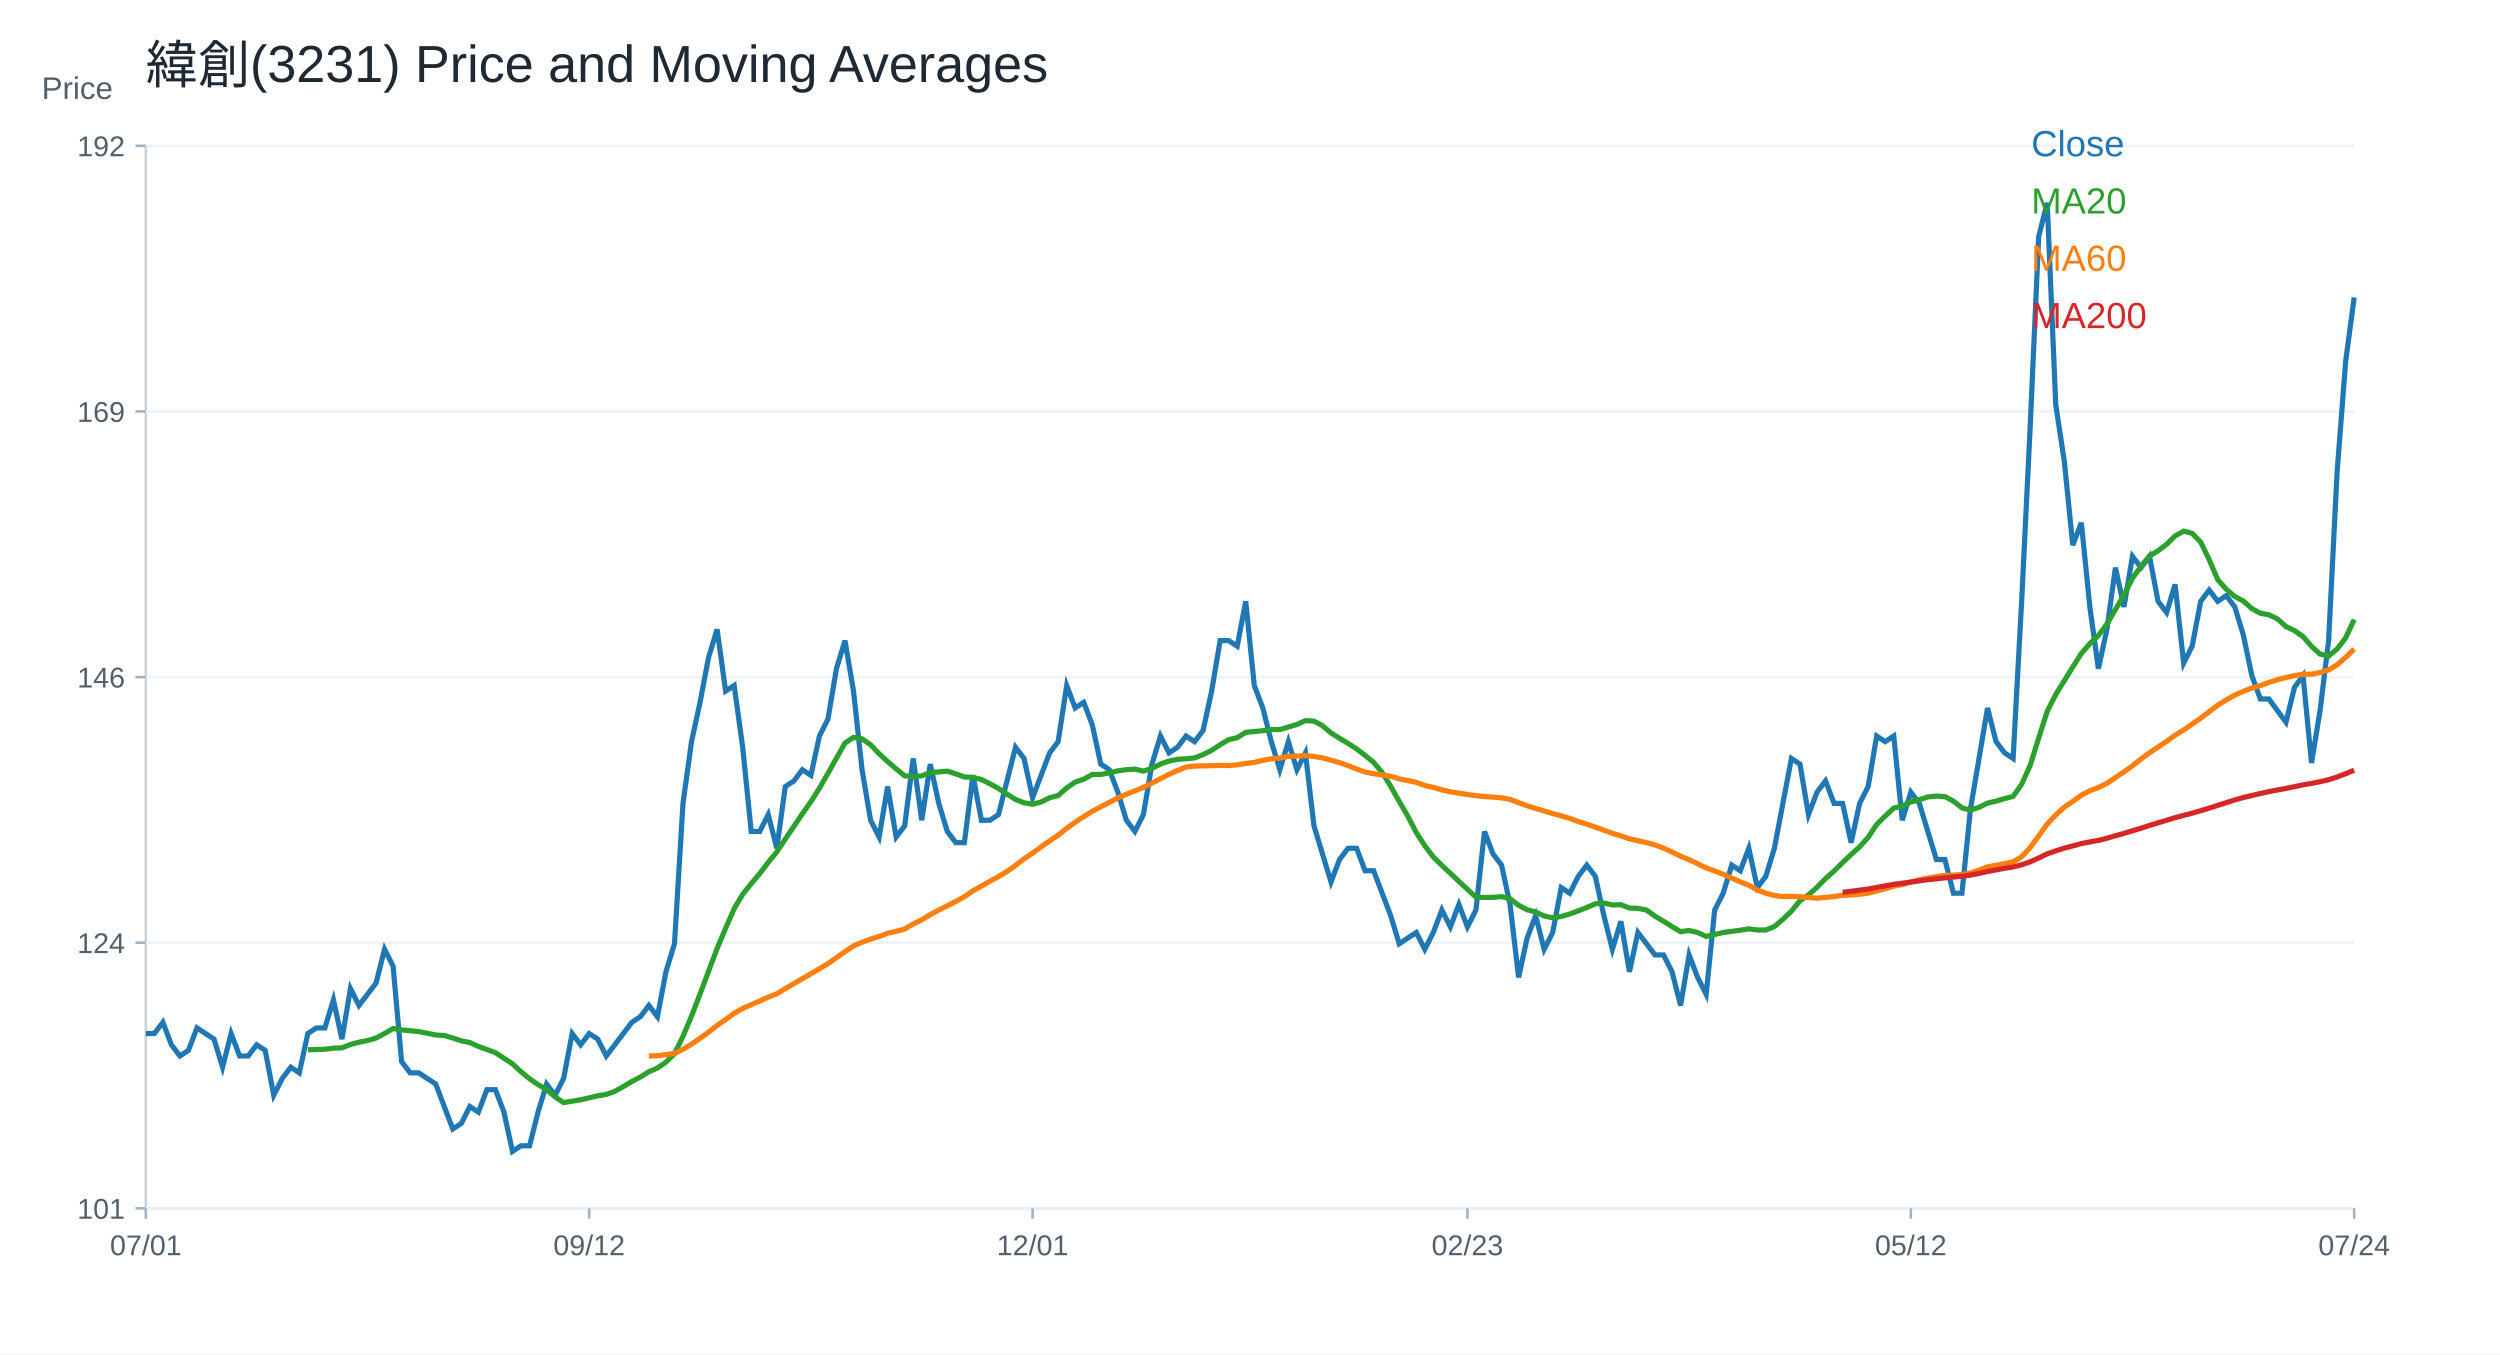
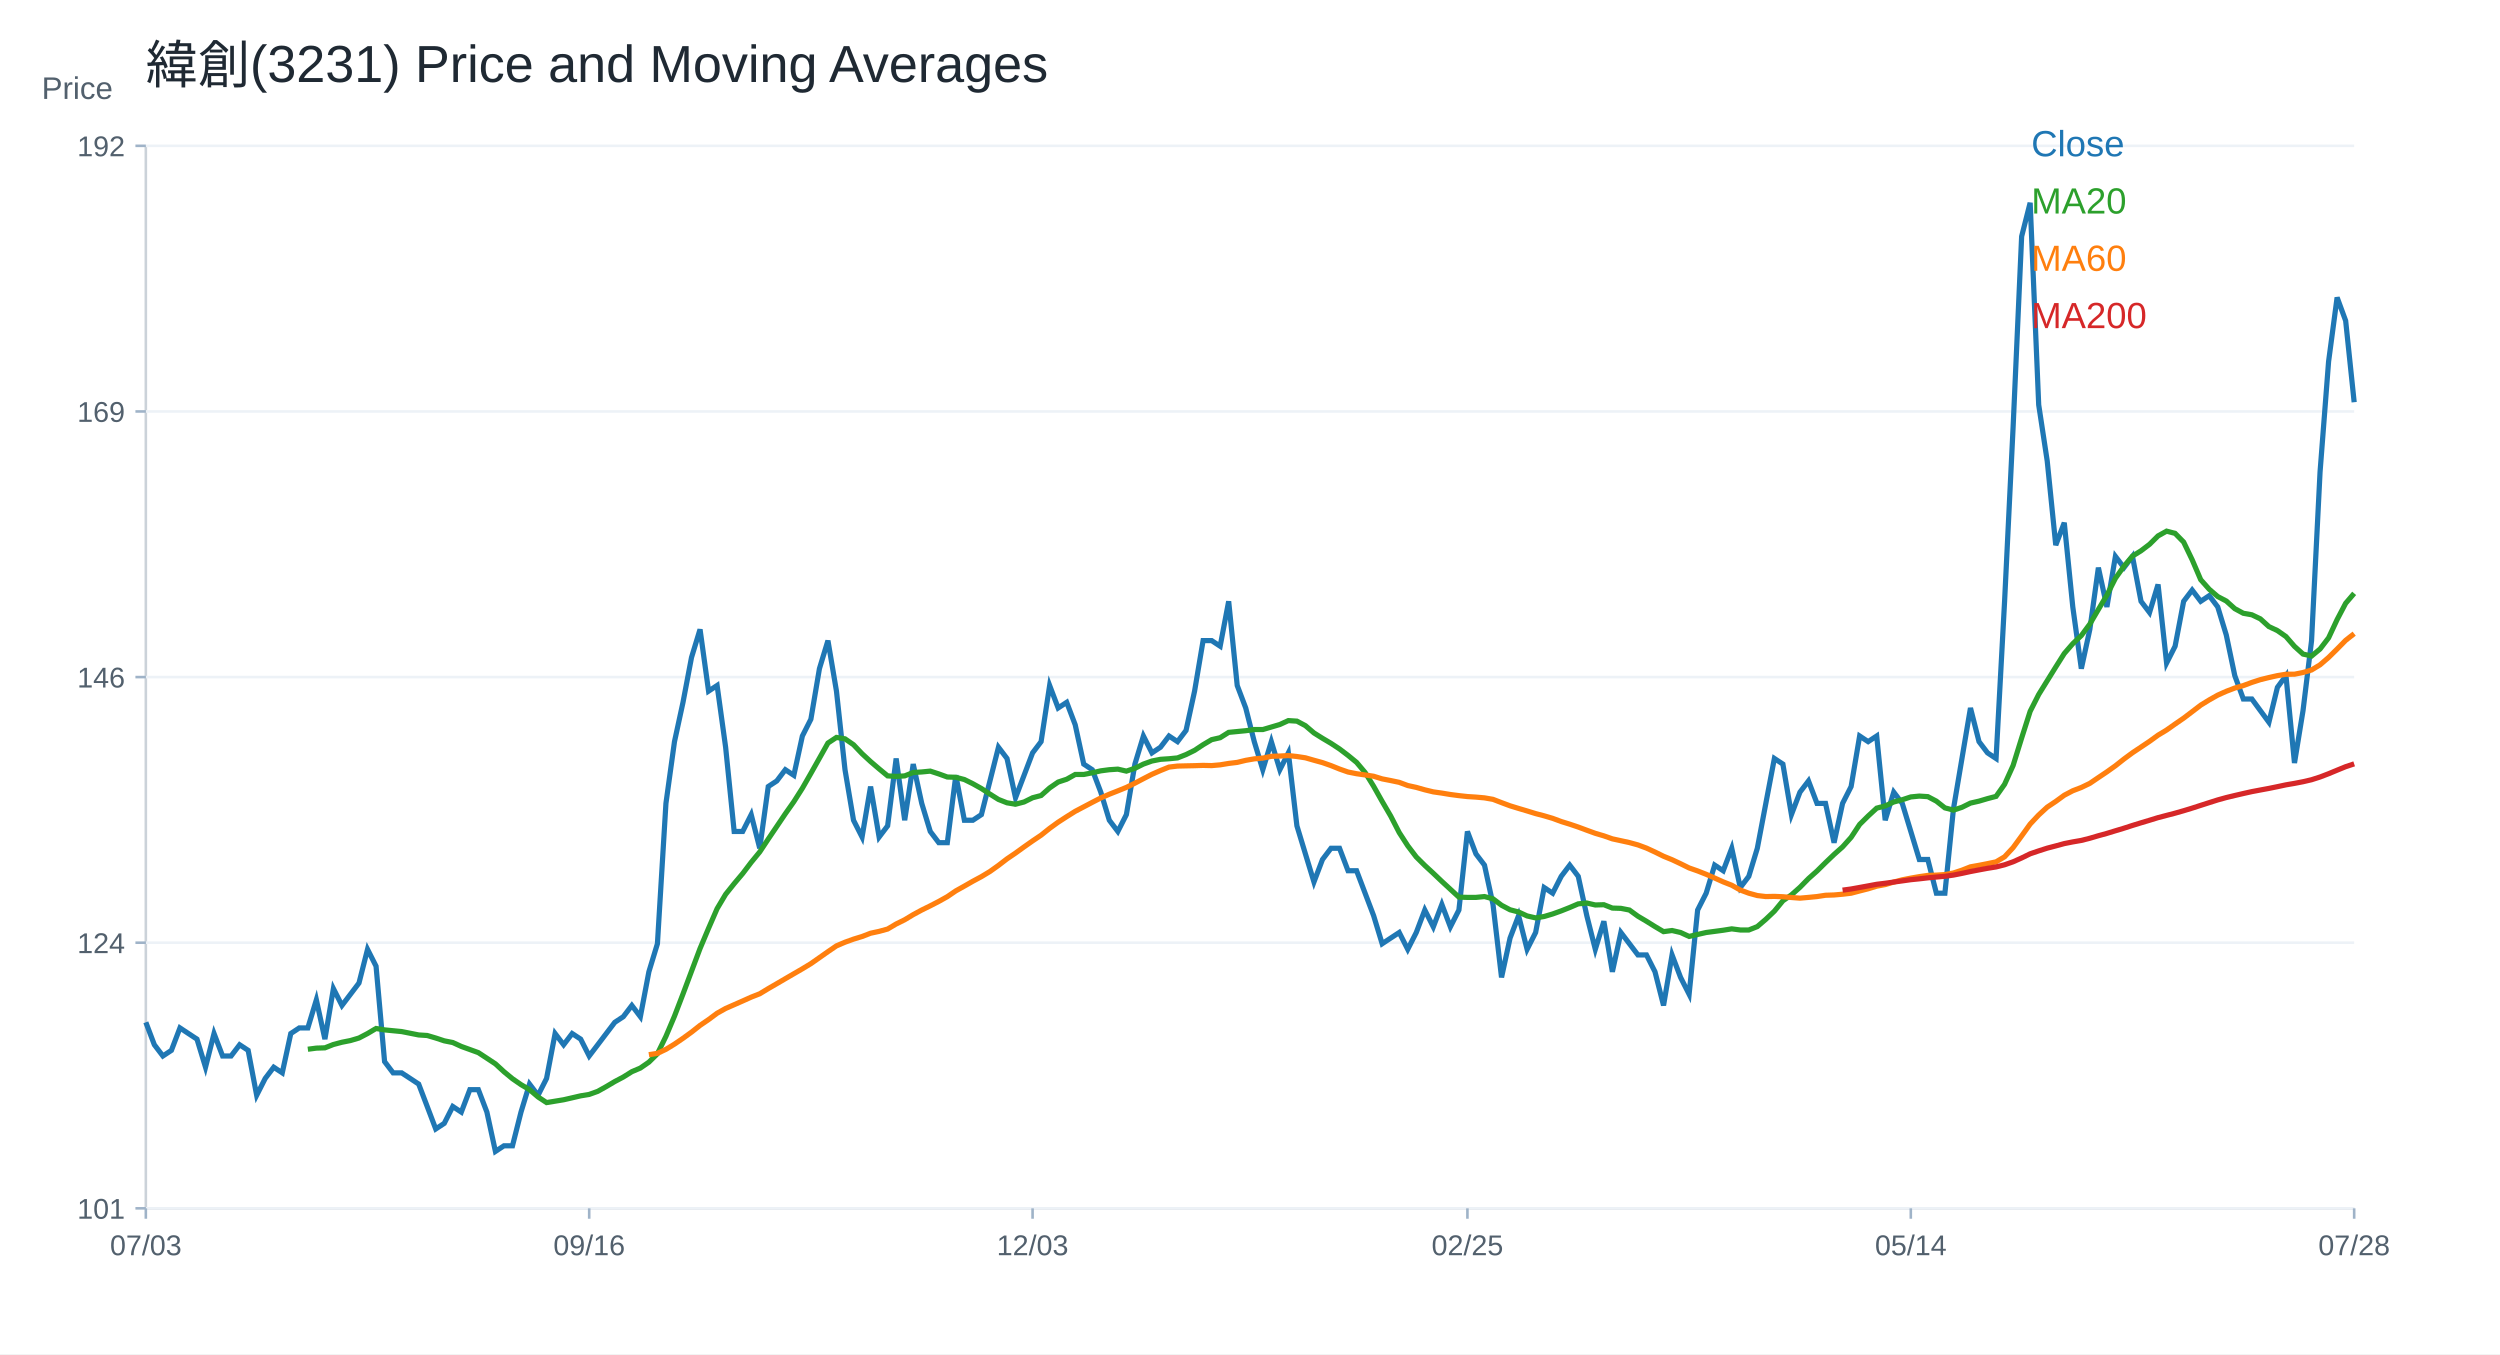
<svg xmlns="http://www.w3.org/2000/svg" width="960" height="520" viewBox="0 0 960 520">
  <rect width="100%" height="100%" fill="white" />
  <text x="56.00" y="32.00" font-size="20" font-family="Arial" fill="#1f2933" text-anchor="start">緯創(3231) Price and Moving Averages</text>
  <line x1="56" y1="464" x2="904" y2="464" stroke="#cbd2d9" />
  <line x1="56" y1="56" x2="56" y2="464" stroke="#cbd2d9" />
  <text x="16.00" y="38.00" font-size="12" font-family="Arial" fill="#52606d" text-anchor="start">Price</text>
  <line x1="56" y1="464.00" x2="904" y2="464.00" stroke="#edf2f7" />
  <line x1="52" y1="464.00" x2="56" y2="464.00" stroke="#9fb3c8" />
  <text x="48.00" y="468.00" font-size="11" font-family="Arial" fill="#52606d" text-anchor="end">101</text>
  <line x1="56" y1="362.00" x2="904" y2="362.00" stroke="#edf2f7" />
  <line x1="52" y1="362.00" x2="56" y2="362.00" stroke="#9fb3c8" />
  <text x="48.00" y="366.00" font-size="11" font-family="Arial" fill="#52606d" text-anchor="end">124</text>
  <line x1="56" y1="260.00" x2="904" y2="260.00" stroke="#edf2f7" />
  <line x1="52" y1="260.00" x2="56" y2="260.00" stroke="#9fb3c8" />
  <text x="48.00" y="264.00" font-size="11" font-family="Arial" fill="#52606d" text-anchor="end">146</text>
  <line x1="56" y1="158.00" x2="904" y2="158.00" stroke="#edf2f7" />
  <line x1="52" y1="158.00" x2="56" y2="158.00" stroke="#9fb3c8" />
  <text x="48.00" y="162.00" font-size="11" font-family="Arial" fill="#52606d" text-anchor="end">169</text>
  <line x1="56" y1="56.00" x2="904" y2="56.00" stroke="#edf2f7" />
  <line x1="52" y1="56.00" x2="56" y2="56.00" stroke="#9fb3c8" />
  <text x="48.00" y="60.00" font-size="11" font-family="Arial" fill="#52606d" text-anchor="end">192</text>
  <line x1="56.00" y1="464" x2="56.00" y2="468" stroke="#9fb3c8" />
-   <text x="56.00" y="482.00" font-size="11" font-family="Arial" fill="#52606d" text-anchor="middle">07/01</text>
+   <text x="56.00" y="482.00" font-size="11" font-family="Arial" fill="#52606d" text-anchor="middle">07/03</text>
  <line x1="226.25" y1="464" x2="226.25" y2="468" stroke="#9fb3c8" />
-   <text x="226.25" y="482.00" font-size="11" font-family="Arial" fill="#52606d" text-anchor="middle">09/12</text>
+   <text x="226.25" y="482.00" font-size="11" font-family="Arial" fill="#52606d" text-anchor="middle">09/16</text>
  <line x1="396.51" y1="464" x2="396.51" y2="468" stroke="#9fb3c8" />
-   <text x="396.51" y="482.00" font-size="11" font-family="Arial" fill="#52606d" text-anchor="middle">12/01</text>
+   <text x="396.51" y="482.00" font-size="11" font-family="Arial" fill="#52606d" text-anchor="middle">12/03</text>
  <line x1="563.49" y1="464" x2="563.49" y2="468" stroke="#9fb3c8" />
-   <text x="563.49" y="482.00" font-size="11" font-family="Arial" fill="#52606d" text-anchor="middle">02/23</text>
+   <text x="563.49" y="482.00" font-size="11" font-family="Arial" fill="#52606d" text-anchor="middle">02/25</text>
  <line x1="733.75" y1="464" x2="733.75" y2="468" stroke="#9fb3c8" />
-   <text x="733.75" y="482.00" font-size="11" font-family="Arial" fill="#52606d" text-anchor="middle">05/12</text>
+   <text x="733.75" y="482.00" font-size="11" font-family="Arial" fill="#52606d" text-anchor="middle">05/14</text>
  <line x1="904.00" y1="464" x2="904.00" y2="468" stroke="#9fb3c8" />
-   <text x="904.00" y="482.00" font-size="11" font-family="Arial" fill="#52606d" text-anchor="middle">07/24</text>
-   <polyline fill="none" stroke="#1f77b4" stroke-width="2" points="56.00,396.88 59.27,396.88 62.55,392.57 65.82,401.19 69.10,405.50 72.37,403.34 75.64,394.72 78.92,396.88 82.19,399.03 85.47,409.81 88.74,396.88 92.02,405.50 95.29,405.50 98.56,401.19 101.84,403.34 105.11,420.59 108.39,414.12 111.66,409.81 114.93,411.97 118.21,396.88 121.48,394.72 124.76,394.72 128.03,383.94 131.31,399.03 134.58,379.63 137.85,386.10 141.13,381.79 144.40,377.48 147.68,364.54 150.95,371.01 154.22,407.65 157.50,411.97 160.77,411.97 164.05,414.12 167.32,416.28 170.59,424.90 173.87,433.52 177.14,431.37 180.42,424.90 183.69,427.05 186.97,418.43 190.24,418.43 193.51,427.05 196.79,442.14 200.06,439.99 203.34,439.99 206.61,427.05 209.88,416.28 213.16,420.59 216.43,414.12 219.71,396.88 222.98,401.19 226.25,396.88 229.53,399.03 232.80,405.50 236.08,401.19 239.35,396.88 242.63,392.57 245.90,390.41 249.17,386.10 252.45,390.41 255.72,373.17 259.00,362.39 262.27,308.50 265.54,284.79 268.82,269.70 272.09,252.46 275.37,241.68 278.64,265.39 281.92,263.23 285.19,286.94 288.46,319.28 291.74,319.28 295.01,312.81 298.29,325.74 301.56,302.03 304.83,299.88 308.11,295.57 311.38,297.72 314.66,282.63 317.93,276.17 321.20,256.77 324.48,245.99 327.75,265.39 331.03,295.57 334.30,314.97 337.58,321.43 340.85,302.03 344.12,321.43 347.40,317.12 350.67,291.26 353.95,314.97 357.22,293.41 360.49,308.50 363.77,319.28 367.04,323.59 370.32,323.59 373.59,297.72 376.86,314.97 380.14,314.97 383.41,312.81 386.69,299.88 389.96,286.94 393.24,291.26 396.51,306.34 399.78,297.72 403.06,289.10 406.33,284.79 409.61,263.23 412.88,271.86 416.15,269.70 419.43,278.32 422.70,293.41 425.98,295.57 429.25,304.19 432.53,314.97 435.80,319.28 439.07,312.81 442.35,293.41 445.62,282.63 448.90,289.10 452.17,286.94 455.44,282.63 458.72,284.79 461.99,280.48 465.27,265.39 468.54,245.99 471.81,245.99 475.09,248.14 478.36,230.90 481.64,263.23 484.91,271.86 488.19,284.79 491.46,295.57 494.73,284.79 498.01,295.57 501.28,289.10 504.56,317.12 507.83,327.90 511.10,338.68 514.38,330.05 517.65,325.74 520.93,325.74 524.20,334.37 527.47,334.37 530.75,342.99 534.02,351.61 537.30,362.39 540.57,360.23 543.85,358.08 547.12,364.54 550.39,358.08 553.67,349.45 556.94,355.92 560.22,347.30 563.49,355.92 566.76,349.45 570.04,319.28 573.31,327.90 576.59,332.21 579.86,347.30 583.14,375.32 586.41,360.23 589.68,351.61 592.96,364.54 596.23,358.08 599.51,340.83 602.78,342.99 606.05,336.52 609.33,332.21 612.60,336.52 615.88,351.61 619.15,364.54 622.42,353.77 625.70,373.17 628.97,358.08 632.25,362.39 635.52,366.70 638.80,366.70 642.07,373.17 645.34,386.10 648.62,366.70 651.89,375.32 655.17,381.79 658.44,349.45 661.71,342.99 664.99,332.21 668.26,334.37 671.54,325.74 674.81,340.83 678.08,336.52 681.36,325.74 684.63,308.50 687.91,291.26 691.18,293.41 694.46,312.81 697.73,304.19 701.00,299.88 704.28,308.50 707.55,308.50 710.83,323.59 714.10,308.50 717.37,302.03 720.65,282.63 723.92,284.79 727.20,282.63 730.47,314.97 733.75,304.19 737.02,308.50 740.29,319.28 743.57,330.05 746.84,330.05 750.12,342.99 753.39,342.99 756.66,310.66 759.94,291.26 763.21,271.86 766.49,284.79 769.76,289.10 773.03,291.26 776.31,230.90 779.58,164.08 782.86,90.79 786.13,77.86 789.41,155.46 792.68,177.01 795.95,209.34 799.23,200.72 802.50,233.06 805.78,256.77 809.05,241.68 812.32,217.97 815.60,233.06 818.87,213.66 822.15,217.97 825.42,213.66 828.69,230.90 831.97,235.21 835.24,224.43 838.52,254.61 841.79,248.14 845.07,230.90 848.34,226.59 851.61,230.90 854.89,228.74 858.16,233.06 861.44,243.83 864.71,259.47 867.98,268.41 871.26,268.41 874.53,272.88 877.81,277.35 881.08,263.94 884.36,259.47 887.63,292.99 890.90,272.88 894.18,246.07 897.45,181.26 900.73,138.81 904.00,114.22" />
+   <text x="904.00" y="482.00" font-size="11" font-family="Arial" fill="#52606d" text-anchor="middle">07/28</text>
+   <polyline fill="none" stroke="#1f77b4" stroke-width="2" points="56.00,392.57 59.27,401.19 62.55,405.50 65.82,403.34 69.10,394.72 72.37,396.88 75.64,399.03 78.92,409.81 82.19,396.88 85.47,405.50 88.74,405.50 92.02,401.19 95.29,403.34 98.56,420.59 101.84,414.12 105.11,409.81 108.39,411.97 111.66,396.88 114.93,394.72 118.21,394.72 121.48,383.94 124.76,399.03 128.03,379.63 131.31,386.10 134.58,381.79 137.85,377.48 141.13,364.54 144.40,371.01 147.68,407.65 150.95,411.97 154.22,411.97 157.50,414.12 160.77,416.28 164.05,424.90 167.32,433.52 170.59,431.37 173.87,424.90 177.14,427.05 180.42,418.43 183.69,418.43 186.97,427.05 190.24,442.14 193.51,439.99 196.79,439.99 200.06,427.05 203.34,416.28 206.61,420.59 209.88,414.12 213.16,396.88 216.43,401.19 219.71,396.88 222.98,399.03 226.25,405.50 229.53,401.19 232.80,396.88 236.08,392.57 239.35,390.41 242.63,386.10 245.90,390.41 249.17,373.17 252.45,362.39 255.72,308.50 259.00,284.79 262.27,269.70 265.54,252.46 268.82,241.68 272.09,265.39 275.37,263.23 278.64,286.94 281.92,319.28 285.19,319.28 288.46,312.81 291.74,325.74 295.01,302.03 298.29,299.88 301.56,295.57 304.83,297.72 308.11,282.63 311.38,276.17 314.66,256.77 317.93,245.99 321.20,265.39 324.48,295.57 327.75,314.97 331.03,321.43 334.30,302.03 337.58,321.43 340.85,317.12 344.12,291.26 347.40,314.97 350.67,293.41 353.95,308.50 357.22,319.28 360.49,323.59 363.77,323.59 367.04,297.72 370.32,314.97 373.59,314.97 376.86,312.81 380.14,299.88 383.41,286.94 386.69,291.26 389.96,306.34 393.24,297.72 396.51,289.10 399.78,284.79 403.06,263.23 406.33,271.86 409.61,269.70 412.88,278.32 416.15,293.41 419.43,295.57 422.70,304.19 425.98,314.97 429.25,319.28 432.53,312.81 435.80,293.41 439.07,282.63 442.35,289.10 445.62,286.94 448.90,282.63 452.17,284.79 455.44,280.48 458.72,265.39 461.99,245.99 465.27,245.99 468.54,248.14 471.81,230.90 475.09,263.23 478.36,271.86 481.64,284.79 484.91,295.57 488.19,284.79 491.46,295.57 494.73,289.10 498.01,317.12 501.28,327.90 504.56,338.68 507.83,330.05 511.10,325.74 514.38,325.74 517.65,334.37 520.93,334.37 524.20,342.99 527.47,351.61 530.75,362.39 534.02,360.23 537.30,358.08 540.57,364.54 543.85,358.08 547.12,349.45 550.39,355.92 553.67,347.30 556.94,355.92 560.22,349.45 563.49,319.28 566.76,327.90 570.04,332.21 573.31,347.30 576.59,375.32 579.86,360.23 583.14,351.61 586.41,364.54 589.68,358.08 592.96,340.83 596.23,342.99 599.51,336.52 602.78,332.21 606.05,336.52 609.33,351.61 612.60,364.54 615.88,353.77 619.15,373.17 622.42,358.08 625.70,362.39 628.97,366.70 632.25,366.70 635.52,373.17 638.80,386.10 642.07,366.70 645.34,375.32 648.62,381.79 651.89,349.45 655.17,342.99 658.44,332.21 661.71,334.37 664.99,325.74 668.26,340.83 671.54,336.52 674.81,325.74 678.08,308.50 681.36,291.26 684.63,293.41 687.91,312.81 691.18,304.19 694.46,299.88 697.73,308.50 701.00,308.50 704.28,323.59 707.55,308.50 710.83,302.03 714.10,282.63 717.37,284.79 720.65,282.63 723.92,314.97 727.20,304.19 730.47,308.50 733.75,319.28 737.02,330.05 740.29,330.05 743.57,342.99 746.84,342.99 750.12,310.66 753.39,291.26 756.66,271.86 759.94,284.79 763.21,289.10 766.49,291.26 769.76,230.90 773.03,164.08 776.31,90.79 779.58,77.86 782.86,155.46 786.13,177.01 789.41,209.34 792.68,200.72 795.95,233.06 799.23,256.77 802.50,241.68 805.78,217.97 809.05,233.06 812.32,213.66 815.60,217.97 818.87,213.66 822.15,230.90 825.42,235.21 828.69,224.43 831.97,254.61 835.24,248.14 838.52,230.90 841.79,226.59 845.07,230.90 848.34,228.74 851.61,233.06 854.89,243.83 858.16,259.47 861.44,268.41 864.71,268.41 867.98,272.88 871.26,277.35 874.53,263.94 877.81,259.47 881.08,292.99 884.36,272.88 887.63,246.07 890.90,181.26 894.18,138.81 897.45,114.22 900.73,123.16 904.00,154.45" />
  <text x="780.00" y="60.00" font-size="14" font-family="Arial" fill="#1f77b4" text-anchor="start">Close</text>
-   <polyline fill="none" stroke="#2ca02c" stroke-width="2" points="118.21,403.13 121.48,403.02 124.76,402.91 128.03,402.48 131.31,402.37 134.58,401.08 137.85,400.22 141.13,399.57 144.40,398.60 147.68,396.88 150.95,394.94 154.22,395.48 157.50,395.80 160.77,396.12 164.05,396.77 167.32,397.42 170.59,397.63 173.87,398.60 177.14,399.68 180.42,400.33 183.69,401.83 186.97,403.02 190.24,404.21 193.51,406.36 196.79,408.52 200.06,411.53 203.34,414.23 206.61,416.49 209.88,418.43 213.16,421.23 216.43,423.39 219.71,422.85 222.98,422.31 226.25,421.56 229.53,420.80 232.80,420.26 236.08,419.08 239.35,417.25 242.63,415.31 245.90,413.58 249.17,411.53 252.45,410.13 255.72,407.87 259.00,404.64 262.27,397.95 265.54,390.19 268.82,381.68 272.09,372.95 275.37,364.22 278.64,356.46 281.92,348.92 285.19,343.42 288.46,339.32 291.74,335.44 295.01,331.13 298.29,327.14 301.56,322.19 304.83,317.34 308.11,312.49 311.38,307.85 314.66,302.68 317.93,296.97 321.20,291.15 324.48,285.33 327.75,283.17 331.03,283.71 334.30,285.97 337.58,289.42 340.85,292.44 344.12,295.24 347.40,297.94 350.67,298.15 353.95,297.94 357.22,296.64 360.49,296.43 363.77,296.11 367.04,297.18 370.32,298.37 373.59,298.48 376.86,299.34 380.14,300.96 383.41,302.79 386.69,304.94 389.96,306.99 393.24,308.28 396.51,308.82 399.78,307.96 403.06,306.34 406.33,305.48 409.61,302.57 412.88,300.31 416.15,299.23 419.43,297.40 422.70,297.40 425.98,296.75 429.25,296.00 432.53,295.57 435.80,295.35 439.07,296.11 442.35,295.03 445.62,293.41 448.90,292.23 452.17,291.58 455.44,291.36 458.72,291.04 461.99,289.75 465.27,288.13 468.54,285.97 471.81,284.03 475.09,283.28 478.36,281.23 481.64,280.91 484.91,280.59 488.19,280.15 491.46,280.15 494.73,279.18 498.01,278.21 501.28,276.71 504.56,276.92 507.83,278.65 511.10,281.45 514.38,283.50 517.65,285.44 520.93,287.59 524.20,290.07 527.47,292.76 530.75,296.64 534.02,301.93 537.30,307.75 540.57,313.35 543.85,319.71 547.12,324.77 550.39,329.08 553.67,332.32 556.94,335.34 560.22,338.46 563.49,341.48 566.76,344.50 570.04,344.60 573.31,344.60 576.59,344.28 579.86,345.14 583.14,347.62 586.41,349.35 589.68,350.21 592.96,351.72 596.23,352.47 599.51,351.93 602.78,350.96 606.05,349.78 609.33,348.48 612.60,347.08 615.88,346.76 619.15,347.51 622.42,347.41 625.70,348.70 628.97,348.81 632.25,349.45 635.52,351.83 638.80,353.77 642.07,355.81 645.34,357.75 648.62,357.32 651.89,358.08 655.17,359.59 658.44,358.83 661.71,358.08 664.99,357.65 668.26,357.21 671.54,356.68 674.81,357.11 678.08,357.11 681.36,355.81 684.63,353.01 687.91,349.89 691.18,345.90 694.46,343.63 697.73,340.72 701.00,337.38 704.28,334.47 707.55,331.24 710.83,328.11 714.10,325.20 717.37,321.54 720.65,316.58 723.92,313.35 727.20,310.33 730.47,309.47 733.75,307.96 737.02,307.10 740.29,306.02 743.57,305.70 746.84,305.91 750.12,307.64 753.39,310.22 756.66,311.09 759.94,310.01 763.21,308.39 766.49,307.64 769.76,306.67 773.03,305.81 776.31,301.17 779.58,293.95 782.86,283.39 786.13,273.15 789.41,266.68 792.68,261.40 795.95,256.12 799.23,250.95 802.50,247.17 805.78,244.05 809.05,239.63 812.32,234.03 815.60,228.53 818.87,222.06 822.15,217.43 825.42,213.55 828.69,211.50 831.97,209.02 835.24,205.79 838.52,203.96 841.79,204.82 845.07,208.16 848.34,214.95 851.61,222.60 854.89,226.27 858.16,229.07 861.44,230.79 864.71,233.73 867.98,235.50 871.26,236.08 874.53,237.64 877.81,240.61 881.08,242.15 884.36,244.44 887.63,248.20 890.90,251.16 894.18,251.92 897.45,249.22 900.73,244.94 904.00,237.92" />
+   <polyline fill="none" stroke="#2ca02c" stroke-width="2" points="118.21,402.91 121.48,402.48 124.76,402.37 128.03,401.08 131.31,400.22 134.58,399.57 137.85,398.60 141.13,396.88 144.40,394.94 147.68,395.48 150.95,395.80 154.22,396.12 157.50,396.77 160.77,397.42 164.05,397.63 167.32,398.60 170.59,399.68 173.87,400.33 177.14,401.83 180.42,403.02 183.69,404.21 186.97,406.36 190.24,408.52 193.51,411.53 196.79,414.23 200.06,416.49 203.34,418.43 206.61,421.23 209.88,423.39 213.16,422.85 216.43,422.31 219.71,421.56 222.98,420.80 226.25,420.26 229.53,419.08 232.80,417.25 236.08,415.31 239.35,413.58 242.63,411.53 245.90,410.13 249.17,407.87 252.45,404.64 255.72,397.95 259.00,390.19 262.27,381.68 265.54,372.95 268.82,364.22 272.09,356.46 275.37,348.92 278.64,343.42 281.92,339.32 285.19,335.44 288.46,331.13 291.74,327.14 295.01,322.19 298.29,317.34 301.56,312.49 304.83,307.85 308.11,302.68 311.38,296.97 314.66,291.15 317.93,285.33 321.20,283.17 324.48,283.71 327.75,285.97 331.03,289.42 334.30,292.44 337.58,295.24 340.85,297.94 344.12,298.15 347.40,297.94 350.67,296.64 353.95,296.43 357.22,296.11 360.49,297.18 363.77,298.37 367.04,298.48 370.32,299.34 373.59,300.96 376.86,302.79 380.14,304.94 383.41,306.99 386.69,308.28 389.96,308.82 393.24,307.96 396.51,306.34 399.78,305.48 403.06,302.57 406.33,300.31 409.61,299.23 412.88,297.40 416.15,297.40 419.43,296.75 422.70,296.00 425.98,295.57 429.25,295.35 432.53,296.11 435.80,295.03 439.07,293.41 442.35,292.23 445.62,291.58 448.90,291.36 452.17,291.04 455.44,289.75 458.72,288.13 461.99,285.97 465.27,284.03 468.54,283.28 471.81,281.23 475.09,280.91 478.36,280.59 481.64,280.15 484.91,280.15 488.19,279.18 491.46,278.21 494.73,276.71 498.01,276.92 501.28,278.65 504.56,281.45 507.83,283.50 511.10,285.44 514.38,287.59 517.65,290.07 520.93,292.76 524.20,296.64 527.47,301.93 530.75,307.75 534.02,313.35 537.30,319.71 540.57,324.77 543.85,329.08 547.12,332.32 550.39,335.34 553.67,338.46 556.94,341.48 560.22,344.50 563.49,344.60 566.76,344.60 570.04,344.28 573.31,345.14 576.59,347.62 579.86,349.35 583.14,350.21 586.41,351.72 589.68,352.47 592.96,351.93 596.23,350.96 599.51,349.78 602.78,348.48 606.05,347.08 609.33,346.76 612.60,347.51 615.88,347.41 619.15,348.70 622.42,348.81 625.70,349.45 628.97,351.83 632.25,353.77 635.52,355.81 638.80,357.75 642.07,357.32 645.34,358.08 648.62,359.59 651.89,358.83 655.17,358.08 658.44,357.65 661.71,357.21 664.99,356.68 668.26,357.11 671.54,357.11 674.81,355.81 678.08,353.01 681.36,349.89 684.63,345.90 687.91,343.63 691.18,340.72 694.46,337.38 697.73,334.47 701.00,331.24 704.28,328.11 707.55,325.20 710.83,321.54 714.10,316.58 717.37,313.35 720.65,310.33 723.92,309.47 727.20,307.96 730.47,307.10 733.75,306.02 737.02,305.70 740.29,305.91 743.57,307.64 746.84,310.22 750.12,311.09 753.39,310.01 756.66,308.39 759.94,307.64 763.21,306.67 766.49,305.81 769.76,301.17 773.03,293.95 776.31,283.39 779.58,273.15 782.86,266.68 786.13,261.40 789.41,256.12 792.68,250.95 795.95,247.17 799.23,244.05 802.50,239.63 805.78,234.03 809.05,228.53 812.32,222.06 815.60,217.43 818.87,213.55 822.15,211.50 825.42,209.02 828.69,205.79 831.97,203.96 835.24,204.82 838.52,208.16 841.79,214.95 845.07,222.60 848.34,226.27 851.61,229.07 854.89,230.79 858.16,233.73 861.44,235.50 864.71,236.08 867.98,237.64 871.26,240.61 874.53,242.15 877.81,244.44 881.08,248.20 884.36,251.16 887.63,251.92 890.90,249.22 894.18,244.94 897.45,237.92 900.73,231.67 904.00,227.85" />
  <text x="780.00" y="82.00" font-size="14" font-family="Arial" fill="#2ca02c" text-anchor="start">MA20</text>
-   <polyline fill="none" stroke="#ff7f0e" stroke-width="2" points="249.17,405.50 252.45,405.39 255.72,405.00 259.00,404.49 262.27,402.95 265.54,400.94 268.82,398.71 272.09,396.34 275.37,393.75 278.64,391.52 281.92,389.08 285.19,387.25 288.46,385.81 291.74,384.37 295.01,382.90 298.29,381.61 301.56,379.63 304.83,377.73 308.11,375.82 311.38,373.92 314.66,372.02 317.93,370.04 321.20,367.74 324.48,365.44 327.75,363.21 331.03,361.81 334.30,360.63 337.58,359.62 340.85,358.36 344.12,357.65 347.40,356.75 350.67,354.81 353.95,353.19 357.22,351.22 360.49,349.45 363.77,347.84 367.04,346.15 370.32,344.32 373.59,342.09 376.86,340.26 380.14,338.39 383.41,336.63 386.69,334.65 389.96,332.32 393.24,329.80 396.51,327.58 399.78,325.21 403.06,322.91 406.33,320.71 409.61,318.09 412.88,315.72 416.15,313.60 419.43,311.55 422.70,309.83 425.98,308.10 429.25,306.42 432.53,304.98 435.80,303.69 439.07,302.36 442.35,300.74 445.62,299.02 448.90,297.33 452.17,295.89 455.44,294.56 458.72,294.17 461.99,294.09 465.27,294.02 468.54,293.91 471.81,293.99 475.09,293.70 478.36,293.16 481.64,292.76 484.91,291.97 488.19,291.40 491.46,291.11 494.73,290.43 498.01,290.32 501.28,290.14 504.56,290.50 507.83,291.00 511.10,291.94 514.38,292.84 517.65,293.99 520.93,295.31 524.20,296.46 527.47,297.11 530.75,297.58 534.02,298.08 537.30,299.09 540.57,299.73 543.85,300.42 547.12,301.64 550.39,302.36 553.67,303.29 556.94,304.08 560.22,304.55 563.49,305.09 566.76,305.52 570.04,305.88 573.31,306.09 576.59,306.38 579.86,306.95 583.14,308.21 586.41,309.43 589.68,310.44 592.96,311.41 596.23,312.42 599.51,313.28 602.78,314.25 606.05,315.47 609.33,316.48 612.60,317.59 615.88,318.81 619.15,320.00 622.42,320.97 625.70,322.12 628.97,322.83 632.25,323.55 635.52,324.45 638.80,325.67 642.07,327.18 645.34,328.80 648.62,330.13 651.89,331.67 655.17,333.29 658.44,334.44 661.71,335.73 664.99,337.17 668.26,338.64 671.54,339.93 674.81,341.77 678.08,342.99 681.36,343.89 684.63,344.28 687.91,344.21 691.18,344.35 694.46,344.64 697.73,344.89 701.00,344.60 704.28,344.28 707.55,343.78 710.83,343.67 714.10,343.38 717.37,342.99 720.65,342.13 723.92,341.30 727.20,340.29 730.47,339.68 733.75,338.71 737.02,337.85 740.29,337.20 743.57,336.63 746.84,336.16 750.12,336.05 753.39,335.84 756.66,335.23 759.94,334.15 763.21,332.86 766.49,332.28 769.76,331.64 773.03,330.95 776.31,329.01 779.58,325.49 782.86,321.00 786.13,316.44 789.41,312.95 792.68,309.94 795.95,307.75 799.23,305.37 802.50,303.65 805.78,302.39 809.05,300.81 812.32,298.58 815.60,296.39 818.87,294.06 822.15,291.47 825.42,289.06 828.69,286.87 831.97,284.68 835.24,282.31 838.52,280.33 841.79,278.03 845.07,275.77 848.34,273.29 851.61,270.78 854.89,268.77 858.16,266.93 861.44,265.46 864.71,264.21 867.98,263.26 871.26,262.05 874.53,260.99 877.81,260.18 881.08,259.44 884.36,258.91 887.63,258.90 890.90,258.24 894.18,257.27 897.45,255.29 900.73,252.46 904.00,249.23" />
+   <polyline fill="none" stroke="#ff7f0e" stroke-width="2" points="249.17,405.00 252.45,404.49 255.72,402.95 259.00,400.94 262.27,398.71 265.54,396.34 268.82,393.75 272.09,391.52 275.37,389.08 278.64,387.25 281.92,385.81 285.19,384.37 288.46,382.90 291.74,381.61 295.01,379.63 298.29,377.73 301.56,375.82 304.83,373.92 308.11,372.02 311.38,370.04 314.66,367.74 317.93,365.44 321.20,363.21 324.48,361.81 327.75,360.63 331.03,359.62 334.30,358.36 337.58,357.65 340.85,356.75 344.12,354.81 347.40,353.19 350.67,351.22 353.95,349.45 357.22,347.84 360.49,346.15 363.77,344.32 367.04,342.09 370.32,340.26 373.59,338.39 376.86,336.63 380.14,334.65 383.41,332.32 386.69,329.80 389.96,327.58 393.24,325.21 396.51,322.91 399.78,320.71 403.06,318.09 406.33,315.72 409.61,313.60 412.88,311.55 416.15,309.83 419.43,308.10 422.70,306.42 425.98,304.98 429.25,303.69 432.53,302.36 435.80,300.74 439.07,299.02 442.35,297.33 445.62,295.89 448.90,294.56 452.17,294.17 455.44,294.09 458.72,294.02 461.99,293.91 465.27,293.99 468.54,293.70 471.81,293.16 475.09,292.76 478.36,291.97 481.64,291.40 484.91,291.11 488.19,290.43 491.46,290.32 494.73,290.14 498.01,290.50 501.28,291.00 504.56,291.94 507.83,292.84 511.10,293.99 514.38,295.31 517.65,296.46 520.93,297.11 524.20,297.58 527.47,298.08 530.75,299.09 534.02,299.73 537.30,300.42 540.57,301.64 543.85,302.36 547.12,303.29 550.39,304.08 553.67,304.55 556.94,305.09 560.22,305.52 563.49,305.88 566.76,306.09 570.04,306.38 573.31,306.95 576.59,308.21 579.86,309.43 583.14,310.44 586.41,311.41 589.68,312.42 592.96,313.28 596.23,314.25 599.51,315.47 602.78,316.48 606.05,317.59 609.33,318.81 612.60,320.00 615.88,320.97 619.15,322.12 622.42,322.83 625.70,323.55 628.97,324.45 632.25,325.67 635.52,327.18 638.80,328.80 642.07,330.13 645.34,331.67 648.62,333.29 651.89,334.44 655.17,335.73 658.44,337.17 661.71,338.64 664.99,339.93 668.26,341.77 671.54,342.99 674.81,343.89 678.08,344.28 681.36,344.21 684.63,344.35 687.91,344.64 691.18,344.89 694.46,344.60 697.73,344.28 701.00,343.78 704.28,343.67 707.55,343.38 710.83,342.99 714.10,342.13 717.37,341.30 720.65,340.29 723.92,339.68 727.20,338.71 730.47,337.85 733.75,337.20 737.02,336.63 740.29,336.16 743.57,336.05 746.84,335.84 750.12,335.23 753.39,334.15 756.66,332.86 759.94,332.28 763.21,331.64 766.49,330.95 769.76,329.01 773.03,325.49 776.31,321.00 779.58,316.44 782.86,312.95 786.13,309.94 789.41,307.75 792.68,305.37 795.95,303.65 799.23,302.39 802.50,300.81 805.78,298.58 809.05,296.39 812.32,294.06 815.60,291.47 818.87,289.06 822.15,286.87 825.42,284.68 828.69,282.31 831.97,280.33 835.24,278.03 838.52,275.77 841.79,273.29 845.07,270.78 848.34,268.77 851.61,266.93 854.89,265.46 858.16,264.21 861.44,263.26 864.71,262.05 867.98,260.99 871.26,260.18 874.53,259.44 877.81,258.91 881.08,258.90 884.36,258.24 887.63,257.27 890.90,255.29 894.18,252.46 897.45,249.23 900.73,245.89 904.00,243.32" />
  <text x="780.00" y="104.00" font-size="14" font-family="Arial" fill="#ff7f0e" text-anchor="start">MA60</text>
-   <polyline fill="none" stroke="#d62728" stroke-width="2" points="707.55,342.63 710.83,342.27 714.10,341.82 717.37,341.37 720.65,340.78 723.92,340.18 727.20,339.57 730.47,339.17 733.75,338.71 737.02,338.26 740.29,337.80 743.57,337.47 746.84,337.09 750.12,336.78 753.39,336.49 756.66,336.03 759.94,335.38 763.21,334.67 766.49,334.04 769.76,333.43 773.03,332.90 776.31,332.08 779.58,330.93 782.86,329.46 786.13,327.86 789.41,326.74 792.68,325.69 795.95,324.83 799.23,323.94 802.50,323.29 805.78,322.72 809.05,321.89 812.32,320.92 815.60,320.02 818.87,319.02 822.15,318.03 825.42,316.97 828.69,315.96 831.97,314.98 835.24,313.97 838.52,313.11 841.79,312.26 845.07,311.32 848.34,310.32 851.61,309.26 854.89,308.21 858.16,307.17 861.44,306.26 864.71,305.47 867.98,304.71 871.26,303.98 874.53,303.36 877.81,302.75 881.08,302.08 884.36,301.38 887.63,300.82 890.90,300.18 894.18,299.42 897.45,298.37 900.73,297.11 904.00,295.75" />
+   <polyline fill="none" stroke="#d62728" stroke-width="2" points="707.55,341.82 710.83,341.37 714.10,340.78 717.37,340.18 720.65,339.57 723.92,339.17 727.20,338.71 730.47,338.26 733.75,337.80 737.02,337.47 740.29,337.09 743.57,336.78 746.84,336.49 750.12,336.03 753.39,335.38 756.66,334.67 759.94,334.04 763.21,333.43 766.49,332.90 769.76,332.08 773.03,330.93 776.31,329.46 779.58,327.86 782.86,326.74 786.13,325.69 789.41,324.83 792.68,323.94 795.95,323.29 799.23,322.72 802.50,321.89 805.78,320.92 809.05,320.02 812.32,319.02 815.60,318.03 818.87,316.97 822.15,315.96 825.42,314.98 828.69,313.97 831.97,313.11 835.24,312.26 838.52,311.32 841.79,310.32 845.07,309.26 848.34,308.21 851.61,307.17 854.89,306.26 858.16,305.47 861.44,304.71 864.71,303.98 867.98,303.36 871.26,302.75 874.53,302.08 877.81,301.38 881.08,300.82 884.36,300.18 887.63,299.42 890.90,298.37 894.18,297.11 897.45,295.75 900.73,294.41 904.00,293.32" />
  <text x="780.00" y="126.00" font-size="14" font-family="Arial" fill="#d62728" text-anchor="start">MA200</text>
</svg>
